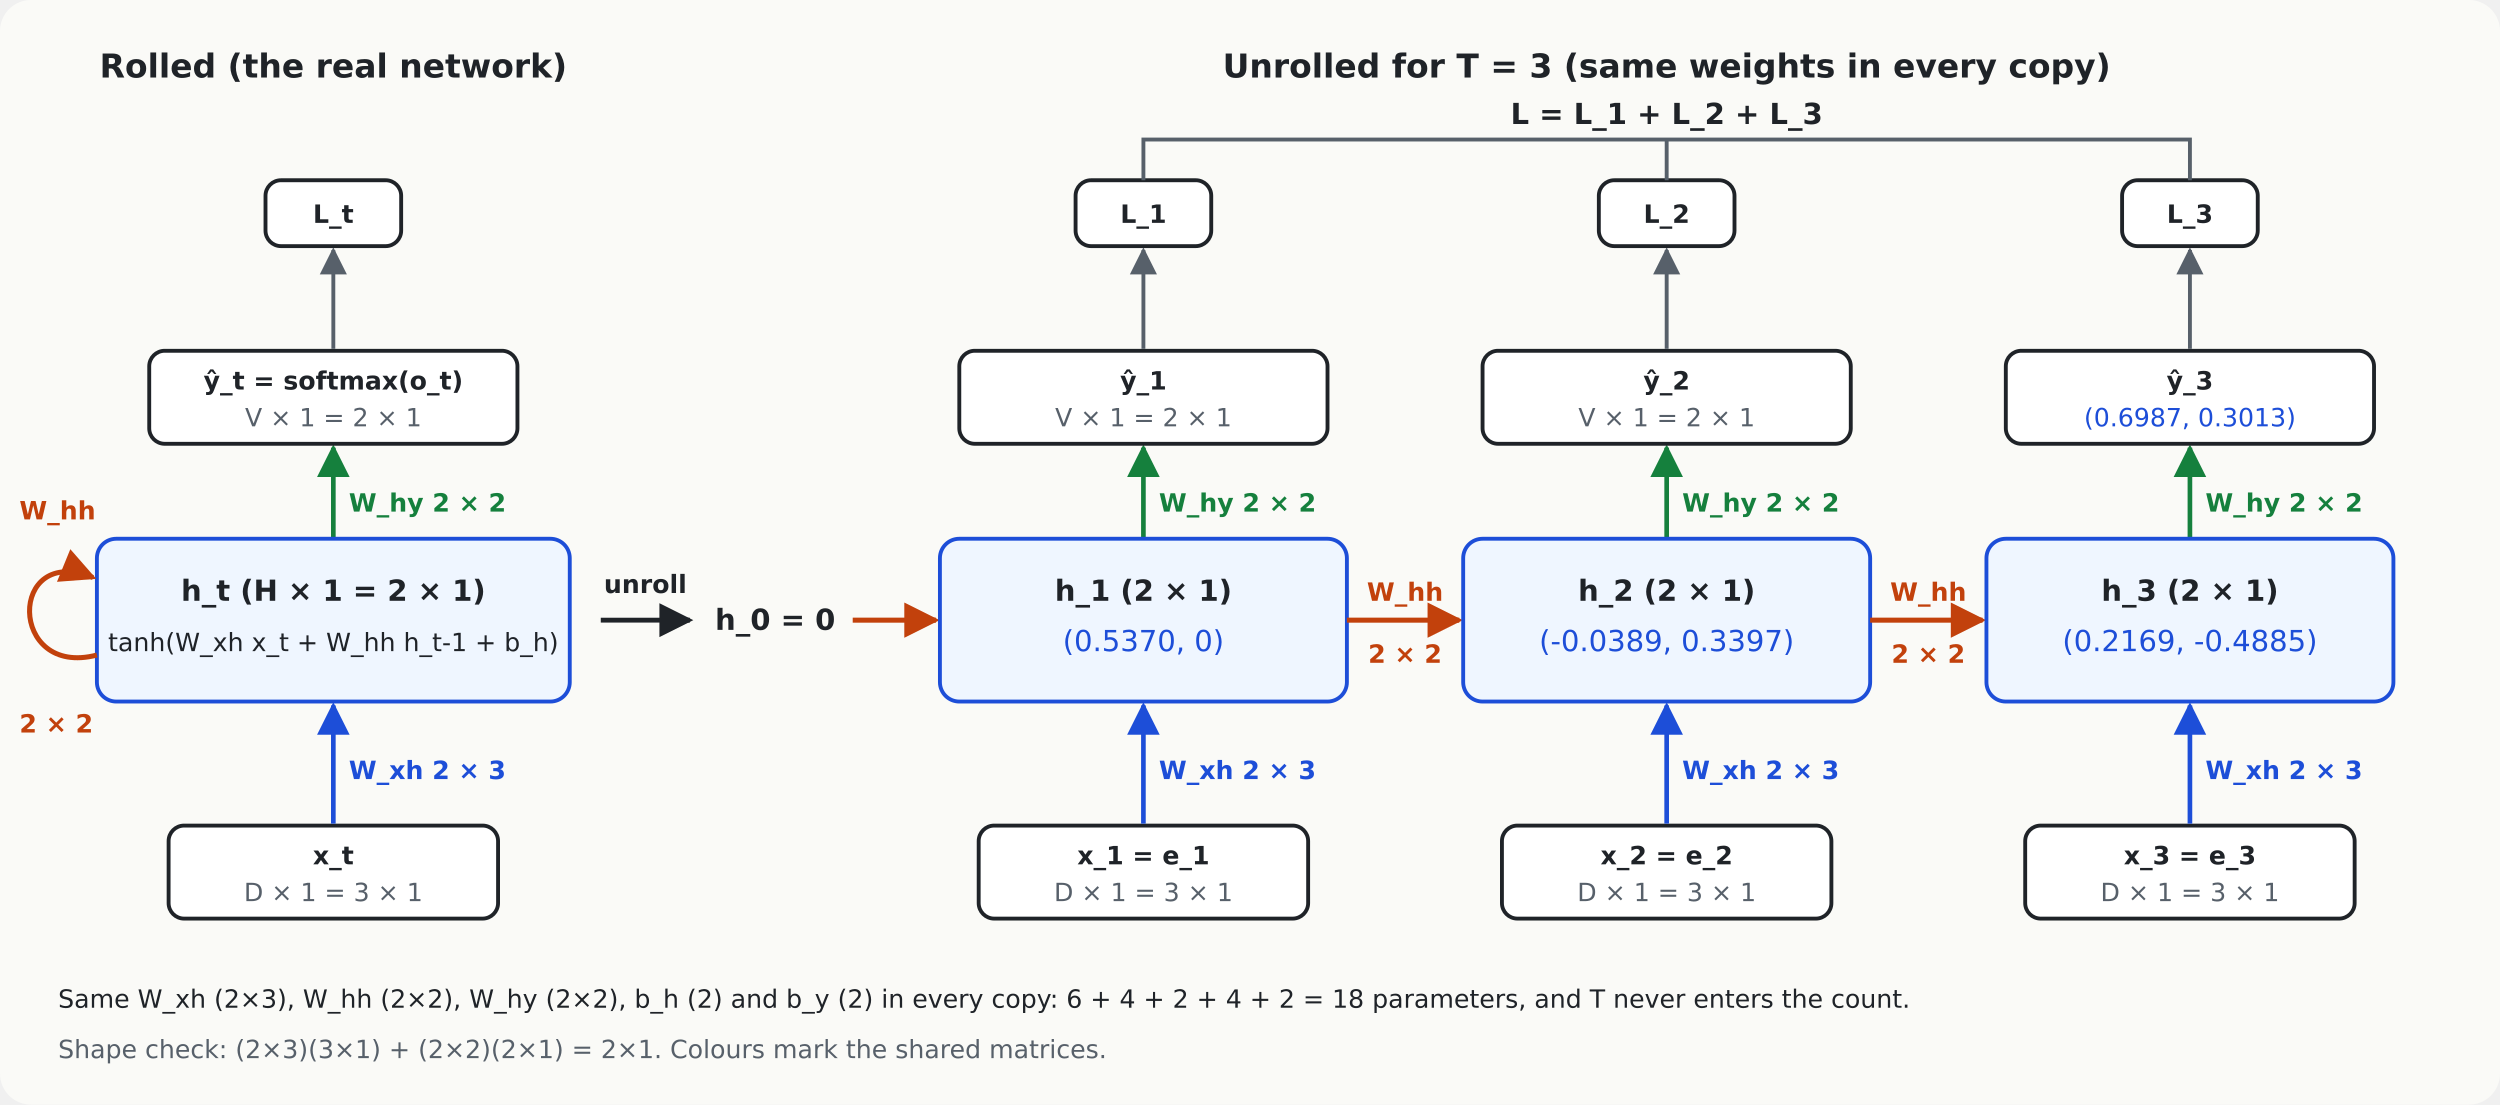
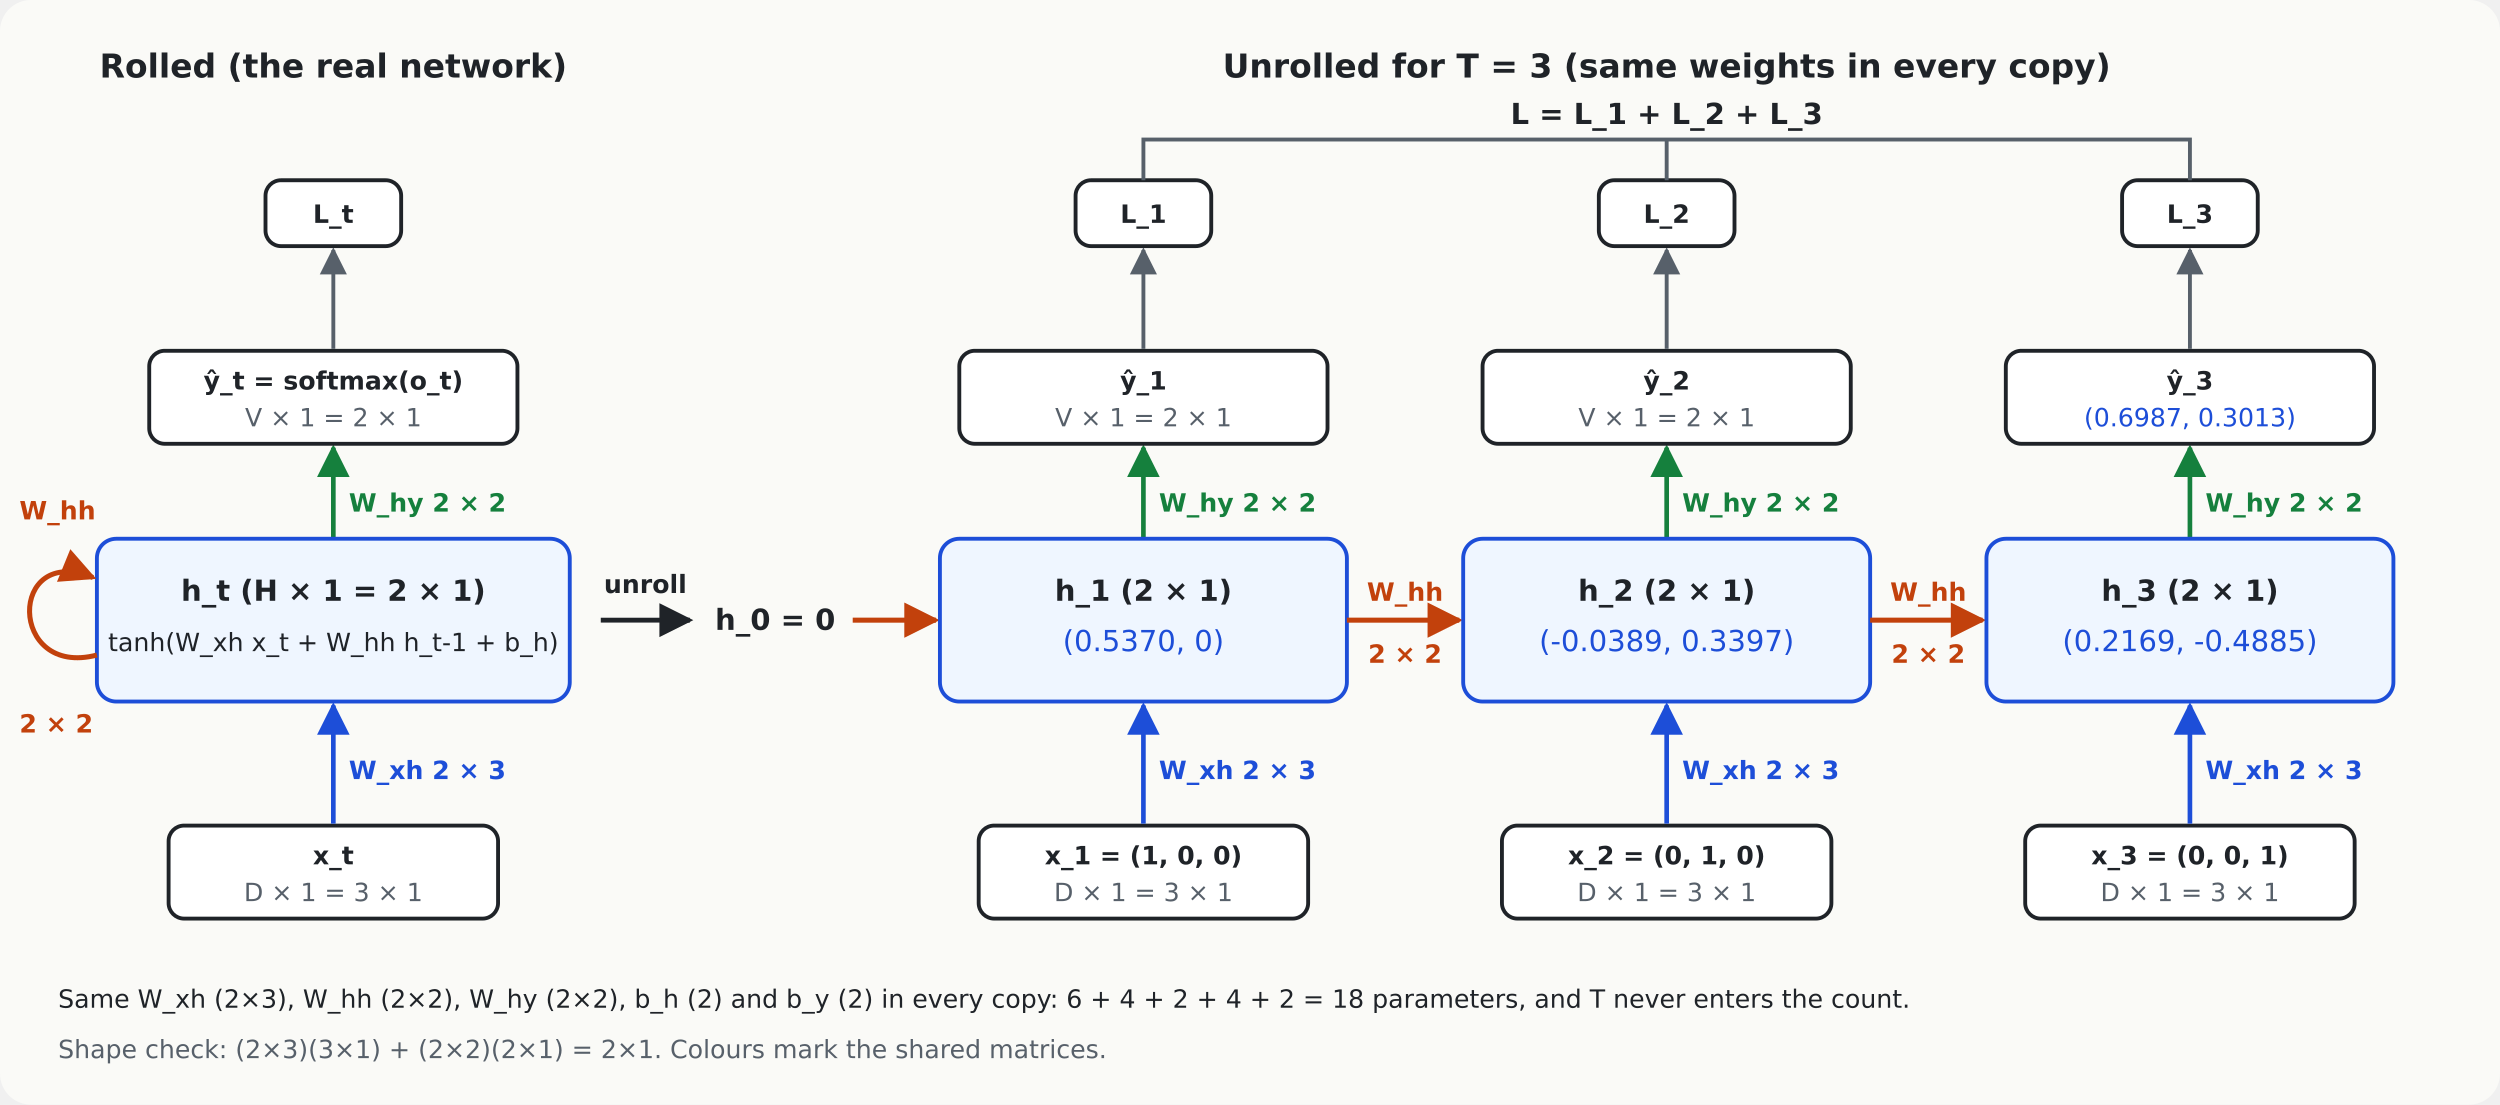
<svg xmlns="http://www.w3.org/2000/svg" viewBox="0 0 1290 570" width="1290" height="570" role="img" aria-labelledby="t d">
  <defs>
    <style>
text{font-family:'DejaVu Sans',Arial,Helvetica,sans-serif;fill:#1f2328;font-size:15px}
.s{font-size:13px}.l{font-size:17px}.m{fill:#57606a}.bl{fill:#1d4ed8}.rd{fill:#b91c1c}
.gr{fill:#15803d}.or{fill:#c2410c}.pu{fill:#7e22ce}.bo{font-weight:bold}
.lab{paint-order:stroke;stroke:#fafaf7;stroke-width:6px;stroke-linejoin:round}
.mono{font-family:'DejaVu Sans Mono',Consolas,monospace}
</style>
    <marker id="a1f2328" viewBox="0 0 10 10" refX="9" refY="5" markerWidth="7" markerHeight="7" orient="auto-start-reverse">
      <path d="M0,0 L10,5 L0,10 z" fill="#1f2328" />
    </marker>
    <marker id="a57606a" viewBox="0 0 10 10" refX="9" refY="5" markerWidth="7" markerHeight="7" orient="auto-start-reverse">
      <path d="M0,0 L10,5 L0,10 z" fill="#57606a" />
    </marker>
    <marker id="a1d4ed8" viewBox="0 0 10 10" refX="9" refY="5" markerWidth="7" markerHeight="7" orient="auto-start-reverse">
      <path d="M0,0 L10,5 L0,10 z" fill="#1d4ed8" />
    </marker>
    <marker id="ab91c1c" viewBox="0 0 10 10" refX="9" refY="5" markerWidth="7" markerHeight="7" orient="auto-start-reverse">
      <path d="M0,0 L10,5 L0,10 z" fill="#b91c1c" />
    </marker>
    <marker id="a15803d" viewBox="0 0 10 10" refX="9" refY="5" markerWidth="7" markerHeight="7" orient="auto-start-reverse">
      <path d="M0,0 L10,5 L0,10 z" fill="#15803d" />
    </marker>
    <marker id="ac2410c" viewBox="0 0 10 10" refX="9" refY="5" markerWidth="7" markerHeight="7" orient="auto-start-reverse">
      <path d="M0,0 L10,5 L0,10 z" fill="#c2410c" />
    </marker>
    <marker id="a7e22ce" viewBox="0 0 10 10" refX="9" refY="5" markerWidth="7" markerHeight="7" orient="auto-start-reverse">
      <path d="M0,0 L10,5 L0,10 z" fill="#7e22ce" />
    </marker>
  </defs>
  <rect x="0" y="0" width="1290" height="570" rx="16" fill="#fafaf7" />
  <text x="172.0" y="40.0" class="l bo" text-anchor="middle">Rolled (the real network)</text>
  <rect x="87.0" y="426" width="170" height="48" rx="8" fill="#ffffff" stroke="#1f2328" stroke-width="2" />
  <text x="172.0" y="446.0" class="s bo" text-anchor="middle">x_t</text>
  <text x="172.0" y="465.0" class="s m" text-anchor="middle">D × 1 = 3 × 1</text>
  <line x1="172.0" y1="425.0" x2="172.0" y2="364.0" stroke="#1d4ed8" stroke-width="2.4" marker-end="url(#a1d4ed8)" />
  <text x="180.0" y="402.0" class="s bo bl lab" text-anchor="start">W_xh  2 × 3</text>
  <line x1="172.0" y1="278.0" x2="172.0" y2="231.0" stroke="#15803d" stroke-width="2.4" marker-end="url(#a15803d)" />
  <text x="180.0" y="264.0" class="s bo gr lab" text-anchor="start">W_hy  2 × 2</text>
  <rect x="77.0" y="181" width="190" height="48" rx="8" fill="#ffffff" stroke="#1f2328" stroke-width="2" />
  <text x="172.0" y="201.0" class="s bo" text-anchor="middle">ŷ_t = softmax(o_t)</text>
  <text x="172.0" y="220.0" class="s m" text-anchor="middle">V × 1 = 2 × 1</text>
  <line x1="172.0" y1="180.0" x2="172.0" y2="129.0" stroke="#57606a" stroke-width="2" marker-end="url(#a57606a)" />
  <rect x="137.0" y="93" width="70" height="34" rx="8" fill="#ffffff" stroke="#1f2328" stroke-width="2" />
  <text x="172.0" y="115.0" class="s bo" text-anchor="middle">L_t</text>
  <rect x="50.0" y="278.0" width="244" height="84" rx="10" fill="#eff6ff" stroke="#1d4ed8" stroke-width="2" />
  <text x="172.0" y="310.0" class="bo" text-anchor="middle">h_t   (H × 1 = 2 × 1)</text>
  <text x="172.0" y="336.0" class="s" text-anchor="middle">tanh(W_xh x_t + W_hh h_t-1 + b_h)</text>
  <path d="M50.0,338 C4.0,350 4.0,280 48.0,298" stroke="#c2410c" stroke-width="2.6" fill="none" marker-end="url(#ac2410c)" />
  <text x="10.0" y="268.0" class="s bo or" text-anchor="start">W_hh</text>
  <text x="10.0" y="378.0" class="s bo or" text-anchor="start">2 × 2</text>
  <line x1="310.0" y1="320.0" x2="356.0" y2="320.0" stroke="#1f2328" stroke-width="2.5" marker-end="url(#a1f2328)" />
  <text x="333.0" y="306.0" class="s bo" text-anchor="middle">unroll</text>
  <text x="860.0" y="40.0" class="l bo" text-anchor="middle">Unrolled for T = 3 (same weights in every copy)</text>
  <text x="400.0" y="325.0" class="bo" text-anchor="middle">h_0 = 0</text>
  <line x1="440.0" y1="320.0" x2="483.0" y2="320.0" stroke="#c2410c" stroke-width="2.6" marker-end="url(#ac2410c)" />
  <rect x="505.0" y="426" width="170" height="48" rx="8" fill="#ffffff" stroke="#1f2328" stroke-width="2" />
-   <text x="590.0" y="446.0" class="s bo" text-anchor="middle">x_1 = e_1</text>
+   <text x="590.0" y="446.0" class="s bo" text-anchor="middle">x_1 = (1, 0, 0)</text>
  <text x="590.0" y="465.0" class="s m" text-anchor="middle">D × 1 = 3 × 1</text>
  <line x1="590.0" y1="425.0" x2="590.0" y2="364.0" stroke="#1d4ed8" stroke-width="2.4" marker-end="url(#a1d4ed8)" />
  <text x="598.0" y="402.0" class="s bo bl lab" text-anchor="start">W_xh  2 × 3</text>
  <line x1="590.0" y1="278.0" x2="590.0" y2="231.0" stroke="#15803d" stroke-width="2.4" marker-end="url(#a15803d)" />
  <text x="598.0" y="264.0" class="s bo gr lab" text-anchor="start">W_hy  2 × 2</text>
  <rect x="495.0" y="181" width="190" height="48" rx="8" fill="#ffffff" stroke="#1f2328" stroke-width="2" />
  <text x="590.0" y="201.0" class="s bo" text-anchor="middle">ŷ_1</text>
  <text x="590.0" y="220.0" class="s m" text-anchor="middle">V × 1 = 2 × 1</text>
  <line x1="590.0" y1="180.0" x2="590.0" y2="129.0" stroke="#57606a" stroke-width="2" marker-end="url(#a57606a)" />
  <rect x="555.0" y="93" width="70" height="34" rx="8" fill="#ffffff" stroke="#1f2328" stroke-width="2" />
  <text x="590.0" y="115.0" class="s bo" text-anchor="middle">L_1</text>
  <rect x="485.0" y="278.0" width="210" height="84" rx="10" fill="#eff6ff" stroke="#1d4ed8" stroke-width="2" />
  <text x="590.0" y="310.0" class="bo" text-anchor="middle">h_1   (2 × 1)</text>
  <text x="590.0" y="336.0" class="bl" text-anchor="middle">(0.5370, 0)</text>
  <line x1="695.0" y1="320.0" x2="753.0" y2="320.0" stroke="#c2410c" stroke-width="2.6" marker-end="url(#ac2410c)" />
  <text x="725.0" y="310.0" class="s bo or" text-anchor="middle">W_hh</text>
  <text x="725.0" y="342.0" class="s bo or" text-anchor="middle">2 × 2</text>
  <rect x="775.0" y="426" width="170" height="48" rx="8" fill="#ffffff" stroke="#1f2328" stroke-width="2" />
-   <text x="860.0" y="446.0" class="s bo" text-anchor="middle">x_2 = e_2</text>
+   <text x="860.0" y="446.0" class="s bo" text-anchor="middle">x_2 = (0, 1, 0)</text>
  <text x="860.0" y="465.0" class="s m" text-anchor="middle">D × 1 = 3 × 1</text>
  <line x1="860.0" y1="425.0" x2="860.0" y2="364.0" stroke="#1d4ed8" stroke-width="2.4" marker-end="url(#a1d4ed8)" />
  <text x="868.0" y="402.0" class="s bo bl lab" text-anchor="start">W_xh  2 × 3</text>
  <line x1="860.0" y1="278.0" x2="860.0" y2="231.0" stroke="#15803d" stroke-width="2.4" marker-end="url(#a15803d)" />
  <text x="868.0" y="264.0" class="s bo gr lab" text-anchor="start">W_hy  2 × 2</text>
  <rect x="765.0" y="181" width="190" height="48" rx="8" fill="#ffffff" stroke="#1f2328" stroke-width="2" />
  <text x="860.0" y="201.0" class="s bo" text-anchor="middle">ŷ_2</text>
  <text x="860.0" y="220.0" class="s m" text-anchor="middle">V × 1 = 2 × 1</text>
  <line x1="860.0" y1="180.0" x2="860.0" y2="129.0" stroke="#57606a" stroke-width="2" marker-end="url(#a57606a)" />
  <rect x="825.0" y="93" width="70" height="34" rx="8" fill="#ffffff" stroke="#1f2328" stroke-width="2" />
  <text x="860.0" y="115.0" class="s bo" text-anchor="middle">L_2</text>
  <rect x="755.0" y="278.0" width="210" height="84" rx="10" fill="#eff6ff" stroke="#1d4ed8" stroke-width="2" />
  <text x="860.0" y="310.0" class="bo" text-anchor="middle">h_2   (2 × 1)</text>
  <text x="860.0" y="336.0" class="bl" text-anchor="middle">(-0.0389, 0.3397)</text>
  <line x1="965.0" y1="320.0" x2="1023.0" y2="320.0" stroke="#c2410c" stroke-width="2.6" marker-end="url(#ac2410c)" />
  <text x="995.0" y="310.0" class="s bo or" text-anchor="middle">W_hh</text>
  <text x="995.0" y="342.0" class="s bo or" text-anchor="middle">2 × 2</text>
  <rect x="1045.0" y="426" width="170" height="48" rx="8" fill="#ffffff" stroke="#1f2328" stroke-width="2" />
-   <text x="1130.0" y="446.0" class="s bo" text-anchor="middle">x_3 = e_3</text>
+   <text x="1130.0" y="446.0" class="s bo" text-anchor="middle">x_3 = (0, 0, 1)</text>
  <text x="1130.0" y="465.0" class="s m" text-anchor="middle">D × 1 = 3 × 1</text>
  <line x1="1130.0" y1="425.0" x2="1130.0" y2="364.0" stroke="#1d4ed8" stroke-width="2.4" marker-end="url(#a1d4ed8)" />
  <text x="1138.0" y="402.0" class="s bo bl lab" text-anchor="start">W_xh  2 × 3</text>
  <line x1="1130.0" y1="278.0" x2="1130.0" y2="231.0" stroke="#15803d" stroke-width="2.4" marker-end="url(#a15803d)" />
  <text x="1138.0" y="264.0" class="s bo gr lab" text-anchor="start">W_hy  2 × 2</text>
  <rect x="1035.0" y="181" width="190" height="48" rx="8" fill="#ffffff" stroke="#1f2328" stroke-width="2" />
  <text x="1130.0" y="201.0" class="s bo" text-anchor="middle">ŷ_3</text>
  <text x="1130.0" y="220.0" class="s bl" text-anchor="middle">(0.6987, 0.3013)</text>
  <line x1="1130.0" y1="180.0" x2="1130.0" y2="129.0" stroke="#57606a" stroke-width="2" marker-end="url(#a57606a)" />
  <rect x="1095.0" y="93" width="70" height="34" rx="8" fill="#ffffff" stroke="#1f2328" stroke-width="2" />
  <text x="1130.0" y="115.0" class="s bo" text-anchor="middle">L_3</text>
  <rect x="1025.0" y="278.0" width="210" height="84" rx="10" fill="#eff6ff" stroke="#1d4ed8" stroke-width="2" />
  <text x="1130.0" y="310.0" class="bo" text-anchor="middle">h_3   (2 × 1)</text>
  <text x="1130.0" y="336.0" class="bl" text-anchor="middle">(0.2169, -0.4885)</text>
  <polyline points="590,93 590,72 1130,72 1130,93" fill="none" stroke="#57606a" stroke-width="2" />
  <line x1="860.0" y1="93.0" x2="860.0" y2="72.0" stroke="#57606a" stroke-width="2" />
  <text x="860.0" y="64.0" class="bo lab" text-anchor="middle">L = L_1 + L_2 + L_3</text>
  <text x="30.0" y="520.0" class="s" text-anchor="start">Same W_xh (2×3), W_hh (2×2), W_hy (2×2), b_h (2) and b_y (2) in every copy: 6 + 4 + 2 + 4 + 2 = 18 parameters, and T never enters the count.</text>
  <text x="30.0" y="546.0" class="s m" text-anchor="start">Shape check: (2×3)(3×1) + (2×2)(2×1) = 2×1.  Colours mark the shared matrices.</text>
</svg>
